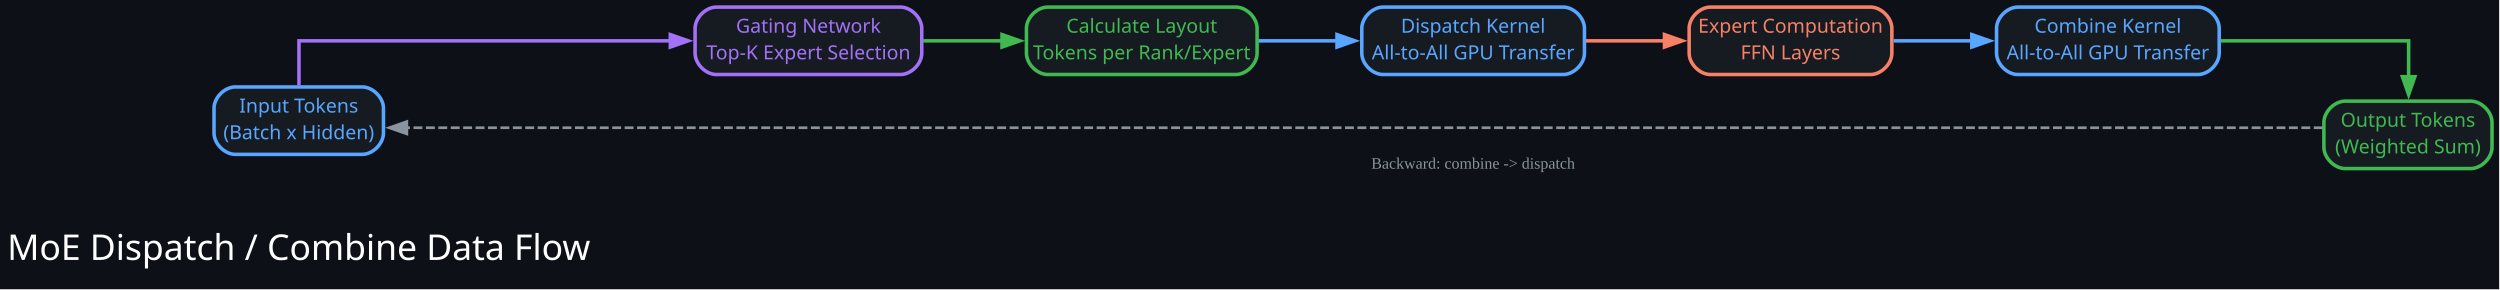
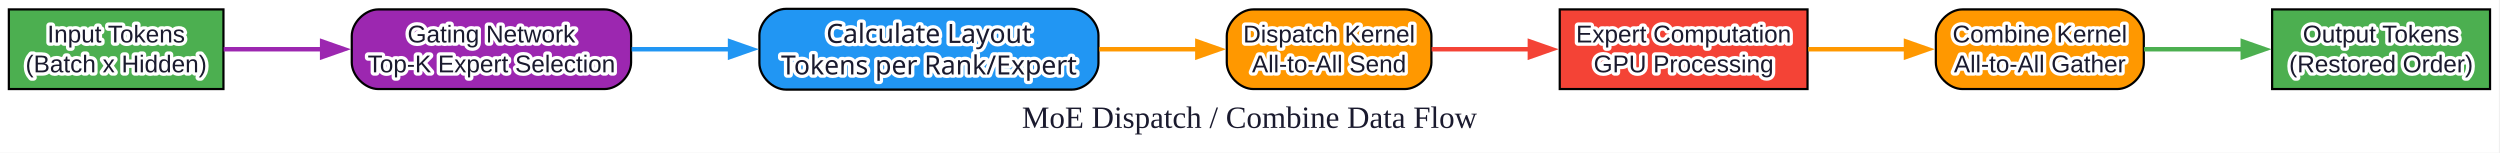
- <svg xmlns="http://www.w3.org/2000/svg" width="1409pt" height="163pt" viewBox="0.00 0.00 1409.00 163.00">
-   <g id="graph0" class="graph" transform="scale(1 1) rotate(0) translate(4 159)">
-     <polygon fill="#0d1117" stroke="none" points="-4,4 -4,-159 1404.5,-159 1404.5,4 -4,4" />
+ <svg xmlns="http://www.w3.org/2000/svg" width="1130pt" height="69pt" viewBox="0.00 0.00 1130.00 69.00">
+   <style>
+ 
+ text { paint-order: stroke; stroke: #ffffff; stroke-width: 3px; stroke-linejoin: round; fill: #1a1a2e; }
+ </style>
+   <g id="graph0" class="graph" transform="scale(1 1) rotate(0) translate(4 65)">
+     <polygon fill="white" stroke="none" points="-4,4 -4,-65 1125.5,-65 1125.5,4 -4,4" />
+     <text xml:space="preserve" text-anchor="middle" x="560.75" y="-7.2" font-family="Times New Roman,serif" font-size="14.00">MoE Dispatch / Combine Data Flow</text>
    <g id="node1" class="node">
-       <text xml:space="preserve" text-anchor="middle" x="164.38" y="-12.5" font-family="Segoe UI" font-size="20.00" fill="white">MoE Dispatch / Combine Data Flow</text>
+       <polygon fill="#4caf50" stroke="black" points="97,-60.75 0,-60.75 0,-24.75 97,-24.75 97,-60.75" />
+       <text xml:space="preserve" text-anchor="middle" x="48.5" y="-45.8" font-family="Arial" font-size="11.00" fill="white">Input Tokens</text>
+       <text xml:space="preserve" text-anchor="middle" x="48.5" y="-32.3" font-family="Arial" font-size="11.00" fill="white">(Batch x Hidden)</text>
    </g>
    <g id="node2" class="node">
-       <path fill="#161b22" stroke="#58a6ff" stroke-width="2" d="M200.12,-110C200.12,-110 128.62,-110 128.62,-110 122.62,-110 116.62,-104 116.62,-98 116.62,-98 116.62,-84 116.62,-84 116.62,-78 122.62,-72 128.62,-72 128.62,-72 200.12,-72 200.12,-72 206.12,-72 212.12,-78 212.12,-84 212.12,-84 212.12,-98 212.12,-98 212.12,-104 206.12,-110 200.12,-110" />
-       <text xml:space="preserve" text-anchor="middle" x="164.38" y="-95.55" font-family="Segoe UI" font-size="11.00" fill="#58a6ff">Input Tokens</text>
-       <text xml:space="preserve" text-anchor="middle" x="164.38" y="-80.55" font-family="Segoe UI" font-size="11.00" fill="#58a6ff">(Batch x Hidden)</text>
+       <path fill="#9c27b0" stroke="black" d="M269.25,-60.75C269.25,-60.75 167,-60.75 167,-60.75 161,-60.75 155,-54.75 155,-48.75 155,-48.75 155,-36.75 155,-36.75 155,-30.75 161,-24.75 167,-24.75 167,-24.75 269.25,-24.75 269.25,-24.75 275.25,-24.75 281.25,-30.75 281.25,-36.75 281.25,-36.75 281.25,-48.75 281.25,-48.75 281.25,-54.75 275.25,-60.75 269.25,-60.75" />
+       <text xml:space="preserve" text-anchor="middle" x="218.12" y="-45.8" font-family="Arial" font-size="11.00" fill="white">Gating Network</text>
+       <text xml:space="preserve" text-anchor="middle" x="218.12" y="-32.3" font-family="Arial" font-size="11.00" fill="white">Top-K Expert Selection</text>
+     </g>
+     <g id="edge1" class="edge">
+       <path fill="none" stroke="#9c27b0" stroke-width="2" d="M97.11,-42.75C97.11,-42.75 141.6,-42.75 141.6,-42.75" />
+       <polygon fill="#9c27b0" stroke="#9c27b0" stroke-width="2" points="141.6,-46.25 151.6,-42.75 141.6,-39.25 141.6,-46.25" />
    </g>
    <g id="node3" class="node">
-       <path fill="#161b22" stroke="#a371f7" stroke-width="2" d="M503.5,-155C503.5,-155 399.75,-155 399.75,-155 393.75,-155 387.75,-149 387.75,-143 387.75,-143 387.75,-129 387.75,-129 387.75,-123 393.75,-117 399.75,-117 399.75,-117 503.5,-117 503.5,-117 509.5,-117 515.5,-123 515.5,-129 515.5,-129 515.5,-143 515.5,-143 515.5,-149 509.5,-155 503.5,-155" />
-       <text xml:space="preserve" text-anchor="middle" x="451.62" y="-140.55" font-family="Segoe UI" font-size="11.00" fill="#a371f7">Gating Network</text>
-       <text xml:space="preserve" text-anchor="middle" x="451.62" y="-125.55" font-family="Segoe UI" font-size="11.00" fill="#a371f7">Top-K Expert Selection</text>
+       <path fill="#2196f3" stroke="black" d="M480.5,-61C480.5,-61 351.25,-61 351.25,-61 345.25,-61 339.25,-55 339.25,-49 339.25,-49 339.25,-36.5 339.25,-36.5 339.25,-30.5 345.25,-24.5 351.25,-24.5 351.25,-24.5 480.5,-24.5 480.5,-24.5 486.5,-24.5 492.5,-30.5 492.5,-36.5 492.5,-36.5 492.5,-49 492.5,-49 492.5,-55 486.5,-61 480.5,-61" />
+       <text xml:space="preserve" text-anchor="middle" x="415.88" y="-45.6" font-family="Arial Bold" font-size="12.00" fill="white">Calculate Layout</text>
+       <text xml:space="preserve" text-anchor="middle" x="415.88" y="-31.35" font-family="Arial Bold" font-size="12.00" fill="white">Tokens per Rank/Expert</text>
    </g>
-     <g id="edge1" class="edge">
-       <path fill="none" stroke="#a371f7" stroke-width="2" d="M164.5,-110.87C164.5,-122.92 164.5,-136 164.5,-136 164.5,-136 373.8,-136 373.8,-136" />
-       <polygon fill="#a371f7" stroke="#a371f7" stroke-width="2" points="373.8,-139.5 383.8,-136 373.8,-132.5 373.8,-139.5" />
+     <g id="edge2" class="edge">
+       <path fill="none" stroke="#2196f3" stroke-width="2" d="M281.51,-42.75C281.51,-42.75 325.98,-42.75 325.98,-42.75" />
+       <polygon fill="#2196f3" stroke="#2196f3" stroke-width="2" points="325.98,-46.25 335.98,-42.75 325.98,-39.25 325.98,-46.25" />
    </g>
    <g id="node4" class="node">
-       <path fill="#161b22" stroke="#3fb950" stroke-width="2" d="M692.5,-155C692.5,-155 586.5,-155 586.5,-155 580.5,-155 574.5,-149 574.5,-143 574.5,-143 574.5,-129 574.5,-129 574.5,-123 580.5,-117 586.5,-117 586.5,-117 692.5,-117 692.5,-117 698.5,-117 704.5,-123 704.5,-129 704.5,-129 704.5,-143 704.5,-143 704.5,-149 698.5,-155 692.5,-155" />
-       <text xml:space="preserve" text-anchor="middle" x="639.5" y="-140.55" font-family="Segoe UI" font-size="11.00" fill="#3fb950">Calculate Layout</text>
-       <text xml:space="preserve" text-anchor="middle" x="639.5" y="-125.55" font-family="Segoe UI" font-size="11.00" fill="#3fb950">Tokens per Rank/Expert</text>
+       <path fill="#ff9800" stroke="black" d="M631,-60.75C631,-60.75 562.5,-60.75 562.5,-60.75 556.5,-60.75 550.5,-54.75 550.5,-48.75 550.5,-48.75 550.5,-36.75 550.5,-36.75 550.5,-30.75 556.5,-24.75 562.5,-24.75 562.5,-24.75 631,-24.75 631,-24.75 637,-24.75 643,-30.75 643,-36.75 643,-36.75 643,-48.75 643,-48.75 643,-54.75 637,-60.75 631,-60.75" />
+       <text xml:space="preserve" text-anchor="middle" x="596.75" y="-45.8" font-family="Arial" font-size="11.00" fill="white">Dispatch Kernel</text>
+       <text xml:space="preserve" text-anchor="middle" x="596.75" y="-32.3" font-family="Arial" font-size="11.00" fill="white">All-to-All Send</text>
    </g>
-     <g id="edge2" class="edge">
-       <path fill="none" stroke="#3fb950" stroke-width="2" d="M516.28,-136C516.28,-136 560.74,-136 560.74,-136" />
-       <polygon fill="#3fb950" stroke="#3fb950" stroke-width="2" points="560.74,-139.5 570.74,-136 560.74,-132.5 560.74,-139.5" />
+     <g id="edge3" class="edge">
+       <path fill="none" stroke="#ff9800" stroke-width="2" d="M492.84,-42.75C492.84,-42.75 537.19,-42.75 537.19,-42.75" />
+       <polygon fill="#ff9800" stroke="#ff9800" stroke-width="2" points="537.19,-46.25 547.19,-42.75 537.19,-39.25 537.19,-46.25" />
    </g>
    <g id="node5" class="node">
-       <path fill="#161b22" stroke="#58a6ff" stroke-width="2" d="M877,-155C877,-155 775.5,-155 775.5,-155 769.5,-155 763.5,-149 763.5,-143 763.5,-143 763.5,-129 763.5,-129 763.5,-123 769.5,-117 775.5,-117 775.5,-117 877,-117 877,-117 883,-117 889,-123 889,-129 889,-129 889,-143 889,-143 889,-149 883,-155 877,-155" />
-       <text xml:space="preserve" text-anchor="middle" x="826.25" y="-140.55" font-family="Segoe UI" font-size="11.00" fill="#58a6ff">Dispatch Kernel</text>
-       <text xml:space="preserve" text-anchor="middle" x="826.25" y="-125.55" font-family="Segoe UI" font-size="11.00" fill="#58a6ff">All-to-All GPU Transfer</text>
+       <polygon fill="#f44336" stroke="black" points="813,-60.75 701,-60.75 701,-24.75 813,-24.75 813,-60.75" />
+       <text xml:space="preserve" text-anchor="middle" x="757" y="-45.8" font-family="Arial" font-size="11.00" fill="white">Expert Computation</text>
+       <text xml:space="preserve" text-anchor="middle" x="757" y="-32.3" font-family="Arial" font-size="11.00" fill="white">GPU Processing</text>
    </g>
-     <g id="edge3" class="edge">
-       <path fill="none" stroke="#58a6ff" stroke-width="2" d="M705.34,-136C705.34,-136 749.54,-136 749.54,-136" />
-       <polygon fill="#58a6ff" stroke="#58a6ff" stroke-width="2" points="749.54,-139.5 759.54,-136 749.54,-132.5 749.54,-139.5" />
+     <g id="edge4" class="edge">
+       <path fill="none" stroke="#f44336" stroke-width="2" d="M643.1,-42.75C643.1,-42.75 687.49,-42.75 687.49,-42.75" />
+       <polygon fill="#f44336" stroke="#f44336" stroke-width="2" points="687.49,-46.25 697.49,-42.75 687.49,-39.25 687.49,-46.25" />
    </g>
    <g id="node6" class="node">
-       <path fill="#161b22" stroke="#f78166" stroke-width="2" d="M1050.25,-155C1050.25,-155 960,-155 960,-155 954,-155 948,-149 948,-143 948,-143 948,-129 948,-129 948,-123 954,-117 960,-117 960,-117 1050.25,-117 1050.25,-117 1056.25,-117 1062.25,-123 1062.25,-129 1062.25,-129 1062.25,-143 1062.25,-143 1062.25,-149 1056.25,-155 1050.25,-155" />
-       <text xml:space="preserve" text-anchor="middle" x="1005.12" y="-140.55" font-family="Segoe UI" font-size="11.00" fill="#f78166">Expert Computation</text>
-       <text xml:space="preserve" text-anchor="middle" x="1005.12" y="-125.55" font-family="Segoe UI" font-size="11.00" fill="#f78166">FFN Layers</text>
+       <path fill="#ff9800" stroke="black" d="M953,-60.75C953,-60.75 883,-60.75 883,-60.75 877,-60.75 871,-54.75 871,-48.75 871,-48.75 871,-36.75 871,-36.75 871,-30.75 877,-24.75 883,-24.75 883,-24.75 953,-24.75 953,-24.75 959,-24.75 965,-30.75 965,-36.75 965,-36.75 965,-48.75 965,-48.75 965,-54.75 959,-60.75 953,-60.75" />
+       <text xml:space="preserve" text-anchor="middle" x="918" y="-45.8" font-family="Arial" font-size="11.00" fill="white">Combine Kernel</text>
+       <text xml:space="preserve" text-anchor="middle" x="918" y="-32.3" font-family="Arial" font-size="11.00" fill="white">All-to-All Gather</text>
    </g>
-     <g id="edge4" class="edge">
-       <path fill="none" stroke="#f78166" stroke-width="2" d="M889.82,-136C889.82,-136 934.1,-136 934.1,-136" />
-       <polygon fill="#f78166" stroke="#f78166" stroke-width="2" points="934.1,-139.5 944.1,-136 934.1,-132.5 934.1,-139.5" />
+     <g id="edge5" class="edge">
+       <path fill="none" stroke="#ff9800" stroke-width="2" d="M813.31,-42.75C813.31,-42.75 857.5,-42.75 857.5,-42.75" />
+       <polygon fill="#ff9800" stroke="#ff9800" stroke-width="2" points="857.5,-46.25 867.5,-42.75 857.5,-39.25 857.5,-46.25" />
    </g>
    <g id="node7" class="node">
-       <path fill="#161b22" stroke="#58a6ff" stroke-width="2" d="M1234.75,-155C1234.75,-155 1133.25,-155 1133.25,-155 1127.25,-155 1121.25,-149 1121.25,-143 1121.25,-143 1121.25,-129 1121.25,-129 1121.25,-123 1127.25,-117 1133.25,-117 1133.25,-117 1234.75,-117 1234.75,-117 1240.75,-117 1246.75,-123 1246.75,-129 1246.75,-129 1246.75,-143 1246.75,-143 1246.75,-149 1240.75,-155 1234.75,-155" />
-       <text xml:space="preserve" text-anchor="middle" x="1184" y="-140.55" font-family="Segoe UI" font-size="11.00" fill="#58a6ff">Combine Kernel</text>
-       <text xml:space="preserve" text-anchor="middle" x="1184" y="-125.55" font-family="Segoe UI" font-size="11.00" fill="#58a6ff">All-to-All GPU Transfer</text>
-     </g>
-     <g id="edge5" class="edge">
-       <path fill="none" stroke="#58a6ff" stroke-width="2" d="M1063.2,-136C1063.2,-136 1107.32,-136 1107.32,-136" />
-       <polygon fill="#58a6ff" stroke="#58a6ff" stroke-width="2" points="1107.32,-139.5 1117.32,-136 1107.32,-132.5 1107.32,-139.5" />
-     </g>
-     <g id="node8" class="node">
-       <path fill="#161b22" stroke="#3fb950" stroke-width="2" d="M1388.5,-102C1388.5,-102 1317.75,-102 1317.75,-102 1311.75,-102 1305.75,-96 1305.75,-90 1305.75,-90 1305.75,-76 1305.75,-76 1305.75,-70 1311.75,-64 1317.75,-64 1317.75,-64 1388.5,-64 1388.5,-64 1394.5,-64 1400.5,-70 1400.5,-76 1400.5,-76 1400.5,-90 1400.5,-90 1400.5,-96 1394.5,-102 1388.5,-102" />
-       <text xml:space="preserve" text-anchor="middle" x="1353.12" y="-87.55" font-family="Segoe UI" font-size="11.00" fill="#3fb950">Output Tokens</text>
-       <text xml:space="preserve" text-anchor="middle" x="1353.12" y="-72.55" font-family="Segoe UI" font-size="11.00" fill="#3fb950">(Weighted Sum)</text>
+       <polygon fill="#4caf50" stroke="black" points="1121.5,-60.75 1023,-60.75 1023,-24.75 1121.5,-24.75 1121.5,-60.75" />
+       <text xml:space="preserve" text-anchor="middle" x="1072.25" y="-45.8" font-family="Arial" font-size="11.00" fill="white">Output Tokens</text>
+       <text xml:space="preserve" text-anchor="middle" x="1072.25" y="-32.3" font-family="Arial" font-size="11.00" fill="white">(Restored Order)</text>
    </g>
    <g id="edge6" class="edge">
-       <path fill="none" stroke="#3fb950" stroke-width="2" d="M1247.6,-136C1295.69,-136 1353.5,-136 1353.5,-136 1353.5,-136 1353.5,-115.76 1353.5,-115.76" />
-       <polygon fill="#3fb950" stroke="#3fb950" stroke-width="2" points="1357,-115.76 1353.5,-105.76 1350,-115.76 1357,-115.76" />
-     </g>
-     <g id="edge7" class="edge">
-       <path fill="none" stroke="#8b949e" stroke-width="1.5" stroke-dasharray="5,2" d="M1305.05,-87C1305.05,-87 225.32,-87 225.32,-87" />
-       <polygon fill="#8b949e" stroke="#8b949e" stroke-width="1.5" points="225.32,-83.5 215.32,-87 225.32,-90.5 225.32,-83.5" />
-       <text xml:space="preserve" text-anchor="middle" x="826.25" y="-63.95" font-family="Times New Roman,serif" font-size="9.00" fill="#8b949e">Backward: combine -&gt; dispatch</text>
+       <path fill="none" stroke="#4caf50" stroke-width="2" d="M965.12,-42.75C965.12,-42.75 1009.72,-42.75 1009.72,-42.75" />
+       <polygon fill="#4caf50" stroke="#4caf50" stroke-width="2" points="1009.72,-46.25 1019.72,-42.75 1009.72,-39.25 1009.72,-46.25" />
    </g>
  </g>
</svg>
